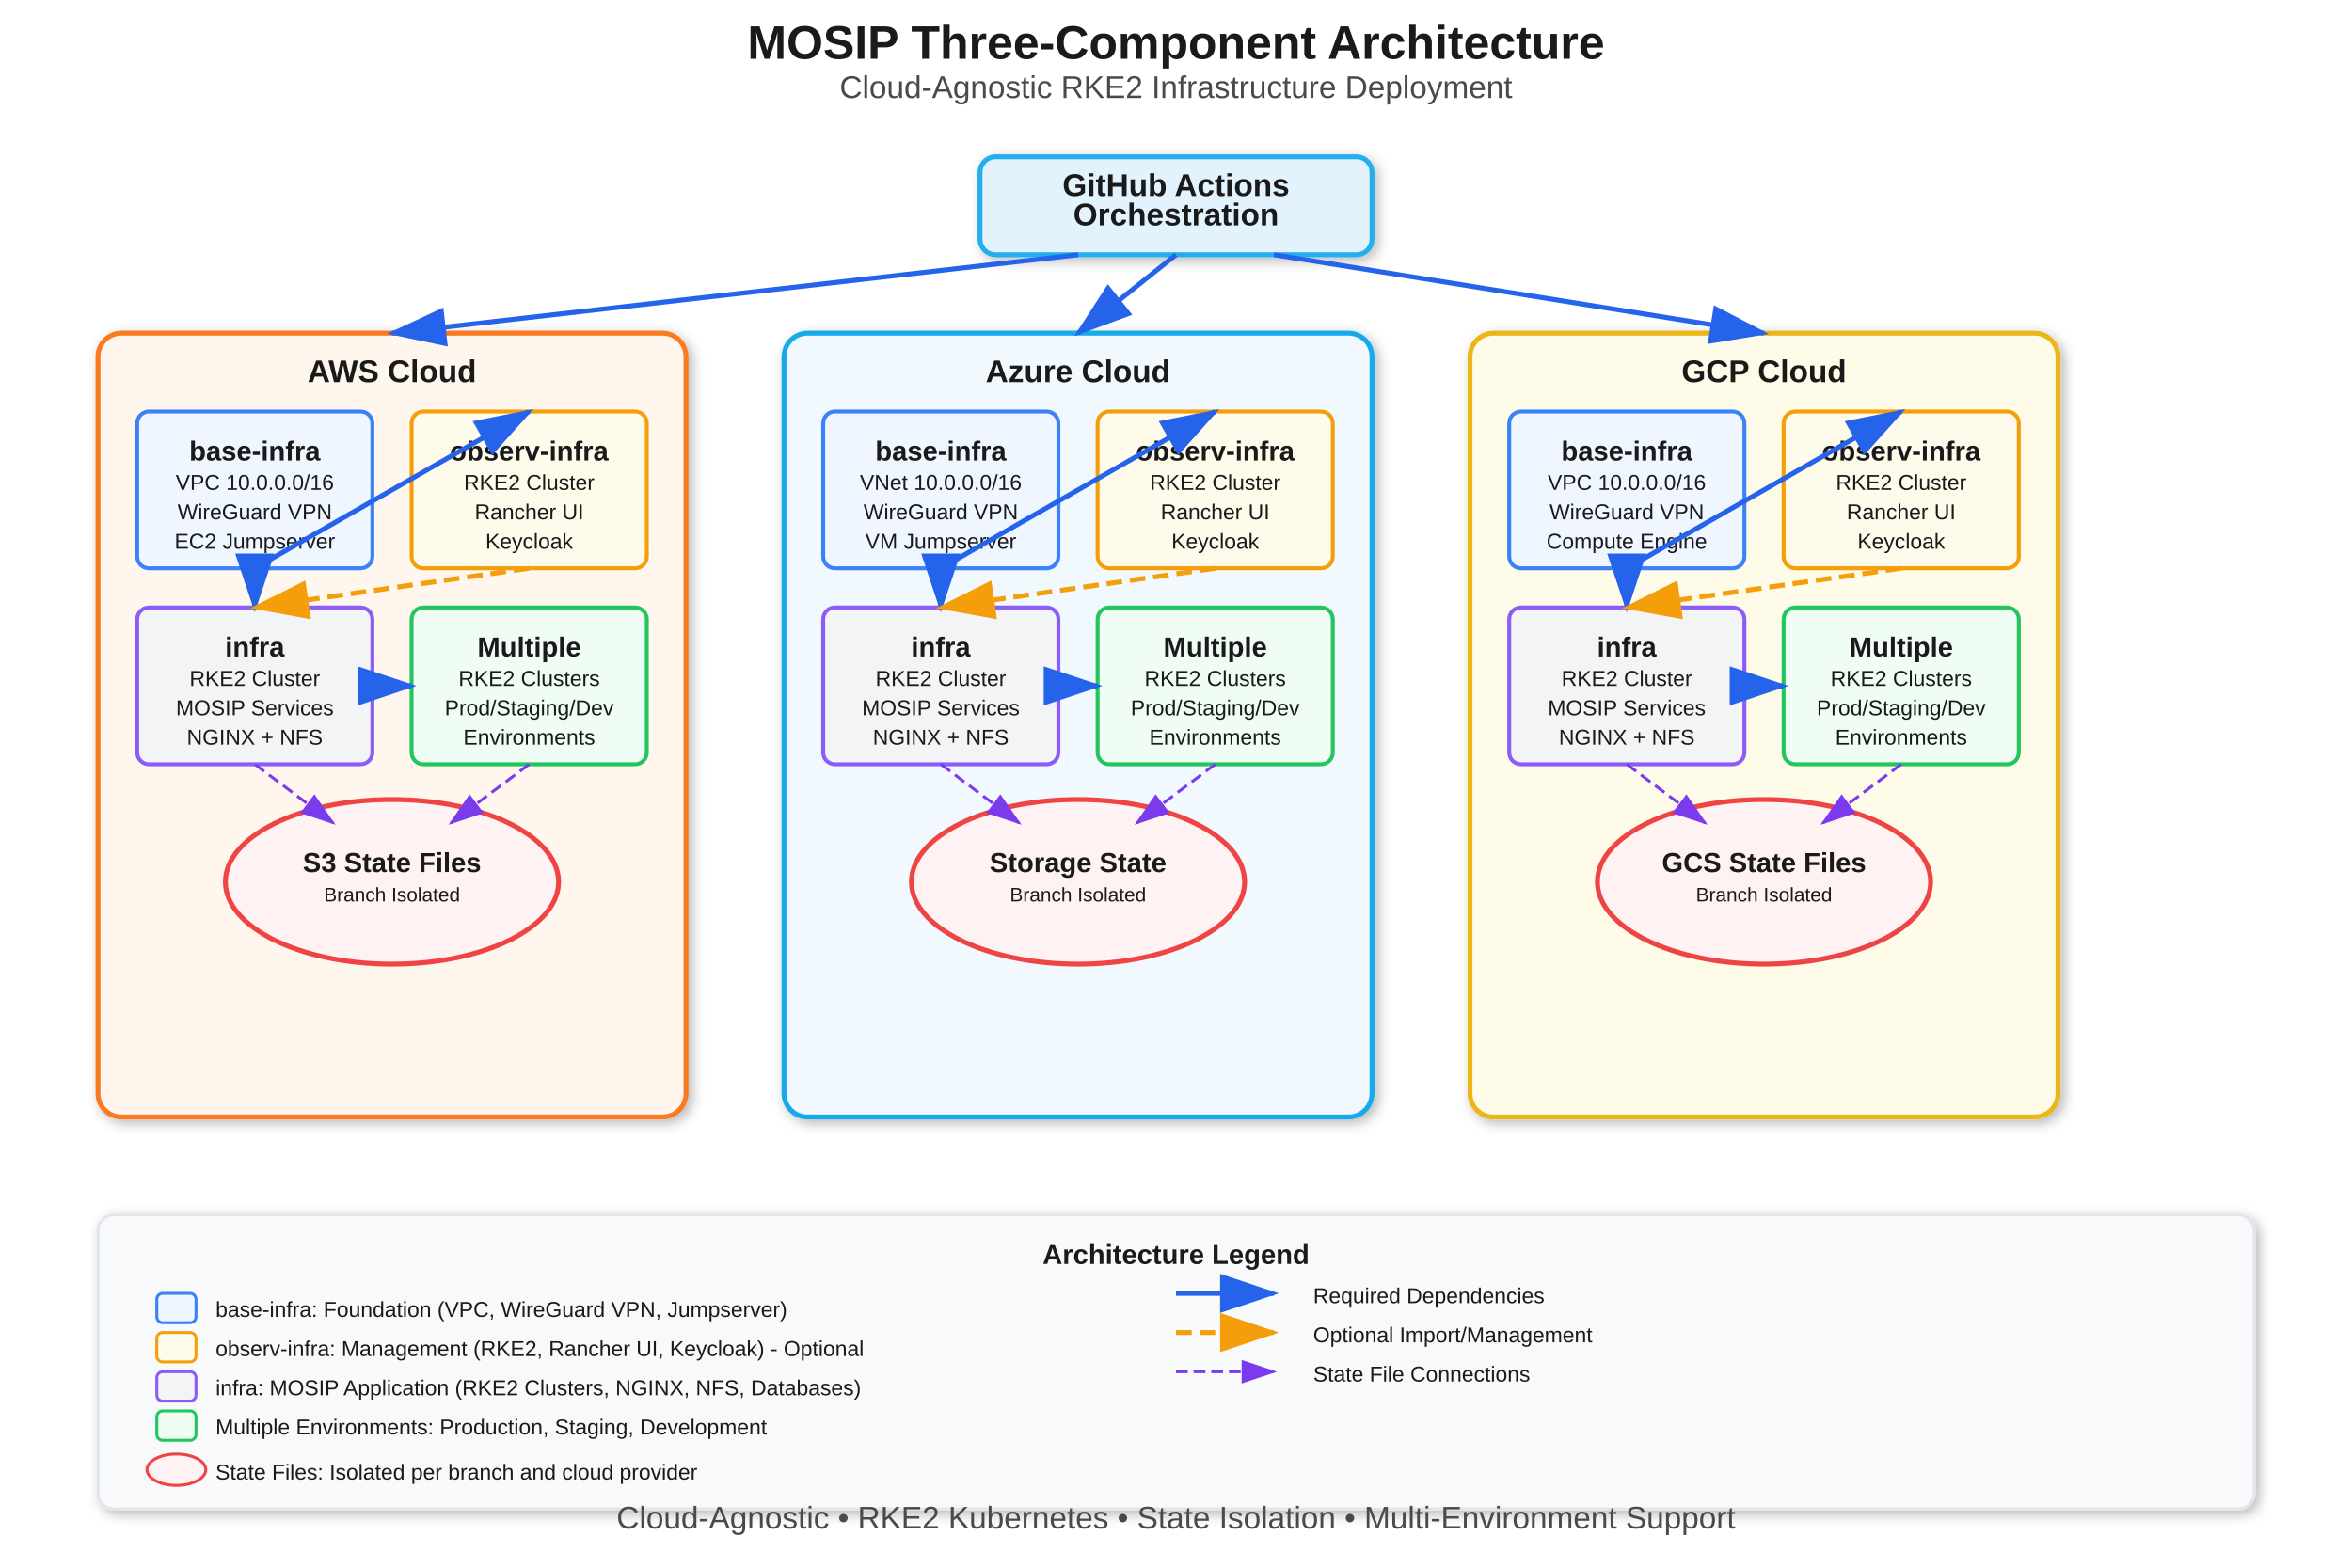
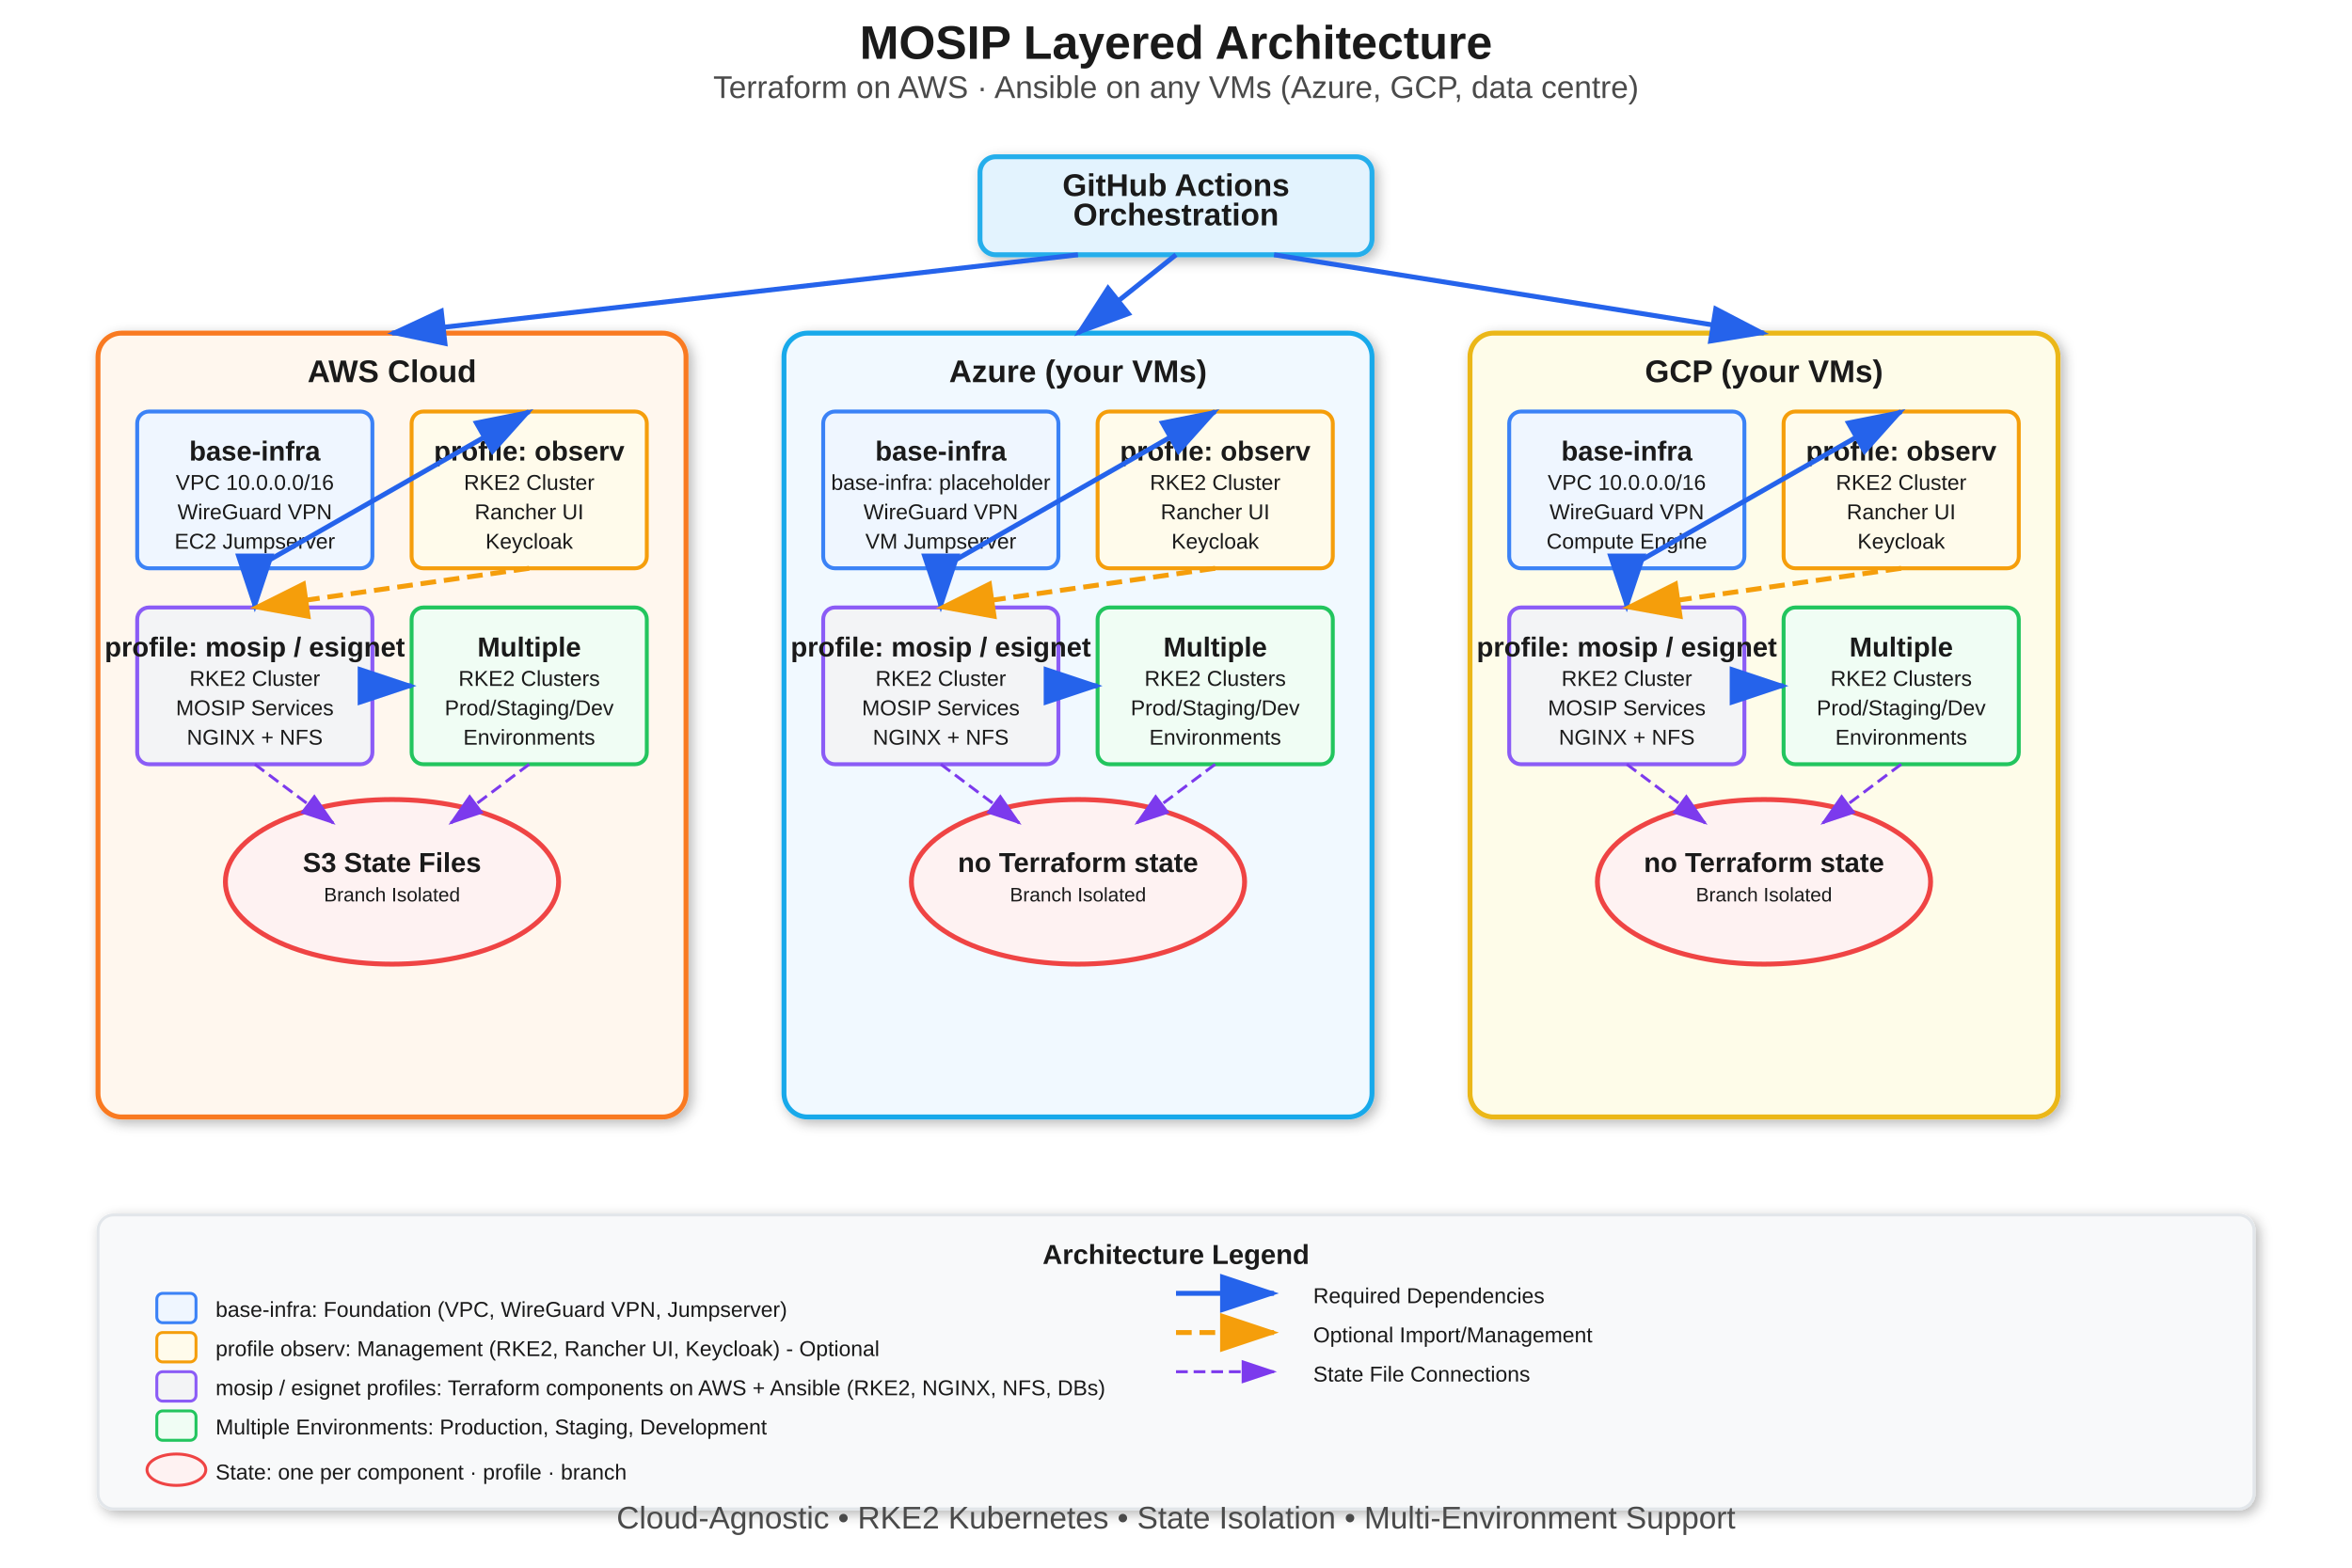
<svg xmlns="http://www.w3.org/2000/svg" width="1200" height="800">
  <defs>
    <style>
      /* Theme-aware styles with CSS variables and fallbacks */
      :root {
        --text-primary: #1a1a1a;
        --text-secondary: #4a4a4a;
        --bg-primary: #ffffff;
        --bg-secondary: #f8f9fa;
        --border-light: #e1e5e9;
      }
      
      @media (prefers-color-scheme: dark) {
        :root {
          --text-primary: #e1e4e8;
          --text-secondary: #c9d1d9;
          --bg-primary: #0d1117;
          --bg-secondary: #161b22;
          --border-light: #30363d;
        }
      }
      
      .title { 
        font-family: -apple-system, BlinkMacSystemFont, 'Segoe UI', Arial, sans-serif; 
        font-size: 24px; 
        font-weight: bold; 
        fill: var(--text-primary, #1a1a1a); 
      }
      .subtitle { 
        font-family: -apple-system, BlinkMacSystemFont, 'Segoe UI', Arial, sans-serif; 
        font-size: 16px; 
        fill: var(--text-secondary, #4a4a4a); 
      }
      .component-title { 
        font-family: -apple-system, BlinkMacSystemFont, 'Segoe UI', Arial, sans-serif; 
        font-size: 14px; 
        font-weight: bold; 
        fill: var(--text-primary, #1a1a1a); 
      }
      .component-text { 
        font-family: -apple-system, BlinkMacSystemFont, 'Segoe UI', Arial, sans-serif; 
        font-size: 11px; 
        fill: var(--text-primary, #1a1a1a); 
      }
      .cloud-title { 
        font-family: -apple-system, BlinkMacSystemFont, 'Segoe UI', Arial, sans-serif; 
        font-size: 16px; 
        font-weight: bold; 
        fill: var(--text-primary, #1a1a1a); 
      }
      .state-text { 
        font-family: -apple-system, BlinkMacSystemFont, 'Segoe UI', Arial, sans-serif; 
        font-size: 10px; 
        fill: var(--text-primary, #1a1a1a); 
      }
      .arrow { stroke: #2563EB; stroke-width: 2.5; fill: none; marker-end: url(#arrowhead); }
      .optional-arrow { stroke: #F59E0B; stroke-width: 2.5; fill: none; stroke-dasharray: 8,4; marker-end: url(#arrowhead-orange); }
      .state-arrow { stroke: #7C3AED; stroke-width: 1.5; fill: none; stroke-dasharray: 6,3; marker-end: url(#arrowhead-purple); }
    </style>
    <filter id="drop-shadow" x="-20%" y="-20%" width="140%" height="140%">
      <feDropShadow dx="2" dy="2" stdDeviation="3" flood-opacity="0.3" />
    </filter>
    <marker id="arrowhead" markerWidth="12" markerHeight="8" refX="11" refY="4" orient="auto">
      <polygon points="0 0, 12 4, 0 8" fill="#2563EB" />
    </marker>
    <marker id="arrowhead-orange" markerWidth="12" markerHeight="8" refX="11" refY="4" orient="auto">
      <polygon points="0 0, 12 4, 0 8" fill="#F59E0B" />
    </marker>
    <marker id="arrowhead-purple" markerWidth="12" markerHeight="8" refX="11" refY="4" orient="auto">
      <polygon points="0 0, 12 4, 0 8" fill="#7C3AED" />
    </marker>
  </defs>
  <rect width="100%" height="100%" fill="var(--bg-primary, #ffffff)" opacity="0.95" />
-   <text x="600" y="30" text-anchor="middle" class="title">MOSIP Three-Component Architecture</text>
-   <text x="600" y="50" text-anchor="middle" class="subtitle">Cloud-Agnostic RKE2 Infrastructure Deployment</text>
+   <text x="600" y="30" text-anchor="middle" class="title">MOSIP Layered Architecture</text>
+   <text x="600" y="50" text-anchor="middle" class="subtitle">Terraform on AWS · Ansible on any VMs (Azure, GCP, data centre)</text>
  <rect x="500" y="80" width="200" height="50" rx="8" fill="#E0F2FE" stroke="#0EA5E9" stroke-width="2.5" opacity="0.9" filter="url(#drop-shadow)" />
  <text x="600" y="100" text-anchor="middle" class="cloud-title">GitHub Actions</text>
  <text x="600" y="115" text-anchor="middle" class="cloud-title">Orchestration</text>
  <rect x="50" y="170" width="300" height="400" rx="12" fill="#FFF7ED" stroke="#F97316" stroke-width="2.5" opacity="0.95" filter="url(#drop-shadow)" />
  <text x="200" y="195" text-anchor="middle" class="cloud-title">AWS Cloud</text>
  <rect x="70" y="210" width="120" height="80" rx="6" fill="#EFF6FF" stroke="#3B82F6" stroke-width="2" />
  <text x="130" y="235" text-anchor="middle" class="component-title">base-infra</text>
  <text x="130" y="250" text-anchor="middle" class="component-text">VPC 10.0.0.0/16</text>
  <text x="130" y="265" text-anchor="middle" class="component-text">WireGuard VPN</text>
  <text x="130" y="280" text-anchor="middle" class="component-text">EC2 Jumpserver</text>
  <rect x="210" y="210" width="120" height="80" rx="6" fill="#FFFBEB" stroke="#F59E0B" stroke-width="2" />
-   <text x="270" y="235" text-anchor="middle" class="component-title">observ-infra</text>
+   <text x="270" y="235" text-anchor="middle" class="component-title">profile: observ</text>
  <text x="270" y="250" text-anchor="middle" class="component-text">RKE2 Cluster</text>
  <text x="270" y="265" text-anchor="middle" class="component-text">Rancher UI</text>
  <text x="270" y="280" text-anchor="middle" class="component-text">Keycloak</text>
  <rect x="70" y="310" width="120" height="80" rx="6" fill="#F3F4F6" stroke="#8B5CF6" stroke-width="2" />
-   <text x="130" y="335" text-anchor="middle" class="component-title">infra</text>
+   <text x="130" y="335" text-anchor="middle" class="component-title">profile: mosip / esignet</text>
  <text x="130" y="350" text-anchor="middle" class="component-text">RKE2 Cluster</text>
  <text x="130" y="365" text-anchor="middle" class="component-text">MOSIP Services</text>
  <text x="130" y="380" text-anchor="middle" class="component-text">NGINX + NFS</text>
  <rect x="210" y="310" width="120" height="80" rx="6" fill="#F0FDF4" stroke="#22C55E" stroke-width="2" />
  <text x="270" y="335" text-anchor="middle" class="component-title">Multiple</text>
  <text x="270" y="350" text-anchor="middle" class="component-text">RKE2 Clusters</text>
  <text x="270" y="365" text-anchor="middle" class="component-text">Prod/Staging/Dev</text>
  <text x="270" y="380" text-anchor="middle" class="component-text">Environments</text>
  <ellipse cx="200" cy="450" rx="85" ry="42" fill="#FEF2F2" stroke="#EF4444" stroke-width="2.5" />
  <text x="200" y="445" text-anchor="middle" class="component-title">S3 State Files</text>
  <text x="200" y="460" text-anchor="middle" class="state-text">Branch Isolated</text>
  <rect x="400" y="170" width="300" height="400" rx="12" fill="#F0F9FF" stroke="#0EA5E9" stroke-width="2.5" opacity="0.95" filter="url(#drop-shadow)" />
-   <text x="550" y="195" text-anchor="middle" class="cloud-title">Azure Cloud</text>
+   <text x="550" y="195" text-anchor="middle" class="cloud-title">Azure (your VMs)</text>
  <rect x="420" y="210" width="120" height="80" rx="6" fill="#EFF6FF" stroke="#3B82F6" stroke-width="2" />
  <text x="480" y="235" text-anchor="middle" class="component-title">base-infra</text>
-   <text x="480" y="250" text-anchor="middle" class="component-text">VNet 10.0.0.0/16</text>
+   <text x="480" y="250" text-anchor="middle" class="component-text">base-infra: placeholder</text>
  <text x="480" y="265" text-anchor="middle" class="component-text">WireGuard VPN</text>
  <text x="480" y="280" text-anchor="middle" class="component-text">VM Jumpserver</text>
  <rect x="560" y="210" width="120" height="80" rx="6" fill="#FFFBEB" stroke="#F59E0B" stroke-width="2" />
-   <text x="620" y="235" text-anchor="middle" class="component-title">observ-infra</text>
+   <text x="620" y="235" text-anchor="middle" class="component-title">profile: observ</text>
  <text x="620" y="250" text-anchor="middle" class="component-text">RKE2 Cluster</text>
  <text x="620" y="265" text-anchor="middle" class="component-text">Rancher UI</text>
  <text x="620" y="280" text-anchor="middle" class="component-text">Keycloak</text>
  <rect x="420" y="310" width="120" height="80" rx="6" fill="#F3F4F6" stroke="#8B5CF6" stroke-width="2" />
-   <text x="480" y="335" text-anchor="middle" class="component-title">infra</text>
+   <text x="480" y="335" text-anchor="middle" class="component-title">profile: mosip / esignet</text>
  <text x="480" y="350" text-anchor="middle" class="component-text">RKE2 Cluster</text>
  <text x="480" y="365" text-anchor="middle" class="component-text">MOSIP Services</text>
  <text x="480" y="380" text-anchor="middle" class="component-text">NGINX + NFS</text>
  <rect x="560" y="310" width="120" height="80" rx="6" fill="#F0FDF4" stroke="#22C55E" stroke-width="2" />
  <text x="620" y="335" text-anchor="middle" class="component-title">Multiple</text>
  <text x="620" y="350" text-anchor="middle" class="component-text">RKE2 Clusters</text>
  <text x="620" y="365" text-anchor="middle" class="component-text">Prod/Staging/Dev</text>
  <text x="620" y="380" text-anchor="middle" class="component-text">Environments</text>
  <ellipse cx="550" cy="450" rx="85" ry="42" fill="#FEF2F2" stroke="#EF4444" stroke-width="2.5" />
-   <text x="550" y="445" text-anchor="middle" class="component-title">Storage State</text>
+   <text x="550" y="445" text-anchor="middle" class="component-title">no Terraform state</text>
  <text x="550" y="460" text-anchor="middle" class="state-text">Branch Isolated</text>
  <rect x="750" y="170" width="300" height="400" rx="12" fill="#FEFCE8" stroke="#EAB308" stroke-width="2.5" opacity="0.95" filter="url(#drop-shadow)" />
-   <text x="900" y="195" text-anchor="middle" class="cloud-title">GCP Cloud</text>
+   <text x="900" y="195" text-anchor="middle" class="cloud-title">GCP (your VMs)</text>
  <rect x="770" y="210" width="120" height="80" rx="6" fill="#EFF6FF" stroke="#3B82F6" stroke-width="2" />
  <text x="830" y="235" text-anchor="middle" class="component-title">base-infra</text>
  <text x="830" y="250" text-anchor="middle" class="component-text">VPC 10.0.0.0/16</text>
  <text x="830" y="265" text-anchor="middle" class="component-text">WireGuard VPN</text>
  <text x="830" y="280" text-anchor="middle" class="component-text">Compute Engine</text>
  <rect x="910" y="210" width="120" height="80" rx="6" fill="#FFFBEB" stroke="#F59E0B" stroke-width="2" />
-   <text x="970" y="235" text-anchor="middle" class="component-title">observ-infra</text>
+   <text x="970" y="235" text-anchor="middle" class="component-title">profile: observ</text>
  <text x="970" y="250" text-anchor="middle" class="component-text">RKE2 Cluster</text>
  <text x="970" y="265" text-anchor="middle" class="component-text">Rancher UI</text>
  <text x="970" y="280" text-anchor="middle" class="component-text">Keycloak</text>
  <rect x="770" y="310" width="120" height="80" rx="6" fill="#F3F4F6" stroke="#8B5CF6" stroke-width="2" />
-   <text x="830" y="335" text-anchor="middle" class="component-title">infra</text>
+   <text x="830" y="335" text-anchor="middle" class="component-title">profile: mosip / esignet</text>
  <text x="830" y="350" text-anchor="middle" class="component-text">RKE2 Cluster</text>
  <text x="830" y="365" text-anchor="middle" class="component-text">MOSIP Services</text>
  <text x="830" y="380" text-anchor="middle" class="component-text">NGINX + NFS</text>
  <rect x="910" y="310" width="120" height="80" rx="6" fill="#F0FDF4" stroke="#22C55E" stroke-width="2" />
  <text x="970" y="335" text-anchor="middle" class="component-title">Multiple</text>
  <text x="970" y="350" text-anchor="middle" class="component-text">RKE2 Clusters</text>
  <text x="970" y="365" text-anchor="middle" class="component-text">Prod/Staging/Dev</text>
  <text x="970" y="380" text-anchor="middle" class="component-text">Environments</text>
  <ellipse cx="900" cy="450" rx="85" ry="42" fill="#FEF2F2" stroke="#EF4444" stroke-width="2.5" />
-   <text x="900" y="445" text-anchor="middle" class="component-title">GCS State Files</text>
+   <text x="900" y="445" text-anchor="middle" class="component-title">no Terraform state</text>
  <text x="900" y="460" text-anchor="middle" class="state-text">Branch Isolated</text>
  <line x1="550" y1="130" x2="200" y2="170" class="arrow" />
  <line x1="600" y1="130" x2="550" y2="170" class="arrow" />
  <line x1="650" y1="130" x2="900" y2="170" class="arrow" />
  <line x1="130" y1="290" x2="130" y2="310" class="arrow" />
  <line x1="130" y1="290" x2="270" y2="210" class="arrow" />
  <line x1="270" y1="290" x2="130" y2="310" class="optional-arrow" />
  <line x1="190" y1="350" x2="210" y2="350" class="arrow" />
  <line x1="480" y1="290" x2="480" y2="310" class="arrow" />
  <line x1="480" y1="290" x2="620" y2="210" class="arrow" />
  <line x1="620" y1="290" x2="480" y2="310" class="optional-arrow" />
  <line x1="540" y1="350" x2="560" y2="350" class="arrow" />
  <line x1="830" y1="290" x2="830" y2="310" class="arrow" />
  <line x1="830" y1="290" x2="970" y2="210" class="arrow" />
  <line x1="970" y1="290" x2="830" y2="310" class="optional-arrow" />
  <line x1="890" y1="350" x2="910" y2="350" class="arrow" />
  <line x1="130" y1="390" x2="170" y2="420" class="state-arrow" />
  <line x1="270" y1="390" x2="230" y2="420" class="state-arrow" />
  <line x1="480" y1="390" x2="520" y2="420" class="state-arrow" />
  <line x1="620" y1="390" x2="580" y2="420" class="state-arrow" />
  <line x1="830" y1="390" x2="870" y2="420" class="state-arrow" />
  <line x1="970" y1="390" x2="930" y2="420" class="state-arrow" />
  <rect x="50" y="620" width="1100" height="150" rx="8" fill="var(--bg-secondary, #f8f9fa)" stroke="var(--border-light, #e1e5e9)" stroke-width="1.5" opacity="0.95" filter="url(#drop-shadow)" />
  <text x="600" y="645" text-anchor="middle" class="component-title">Architecture Legend</text>
  <rect x="80" y="660" width="20" height="15" rx="3" fill="#EFF6FF" stroke="#3B82F6" stroke-width="1.5" />
  <text x="110" y="672" class="component-text">base-infra: Foundation (VPC, WireGuard VPN, Jumpserver)</text>
  <rect x="80" y="680" width="20" height="15" rx="3" fill="#FFFBEB" stroke="#F59E0B" stroke-width="1.5" />
-   <text x="110" y="692" class="component-text">observ-infra: Management (RKE2, Rancher UI, Keycloak) - Optional</text>
+   <text x="110" y="692" class="component-text">profile observ: Management (RKE2, Rancher UI, Keycloak) - Optional</text>
  <rect x="80" y="700" width="20" height="15" rx="3" fill="#F3F4F6" stroke="#8B5CF6" stroke-width="1.5" />
-   <text x="110" y="712" class="component-text">infra: MOSIP Application (RKE2 Clusters, NGINX, NFS, Databases)</text>
+   <text x="110" y="712" class="component-text">mosip / esignet profiles: Terraform components on AWS + Ansible (RKE2, NGINX, NFS, DBs)</text>
  <rect x="80" y="720" width="20" height="15" rx="3" fill="#F0FDF4" stroke="#22C55E" stroke-width="1.5" />
  <text x="110" y="732" class="component-text">Multiple Environments: Production, Staging, Development</text>
  <ellipse cx="90" cy="750" rx="15" ry="8" fill="#FEF2F2" stroke="#EF4444" stroke-width="1.5" />
-   <text x="110" y="755" class="component-text">State Files: Isolated per branch and cloud provider</text>
+   <text x="110" y="755" class="component-text">State: one per component · profile · branch</text>
  <line x1="600" y1="660" x2="650" y2="660" class="arrow" />
  <text x="670" y="665" class="component-text">Required Dependencies</text>
  <line x1="600" y1="680" x2="650" y2="680" class="optional-arrow" />
  <text x="670" y="685" class="component-text">Optional Import/Management</text>
  <line x1="600" y1="700" x2="650" y2="700" class="state-arrow" />
  <text x="670" y="705" class="component-text">State File Connections</text>
  <text x="600" y="780" text-anchor="middle" class="subtitle">Cloud-Agnostic • RKE2 Kubernetes • State Isolation • Multi-Environment Support</text>
</svg>
